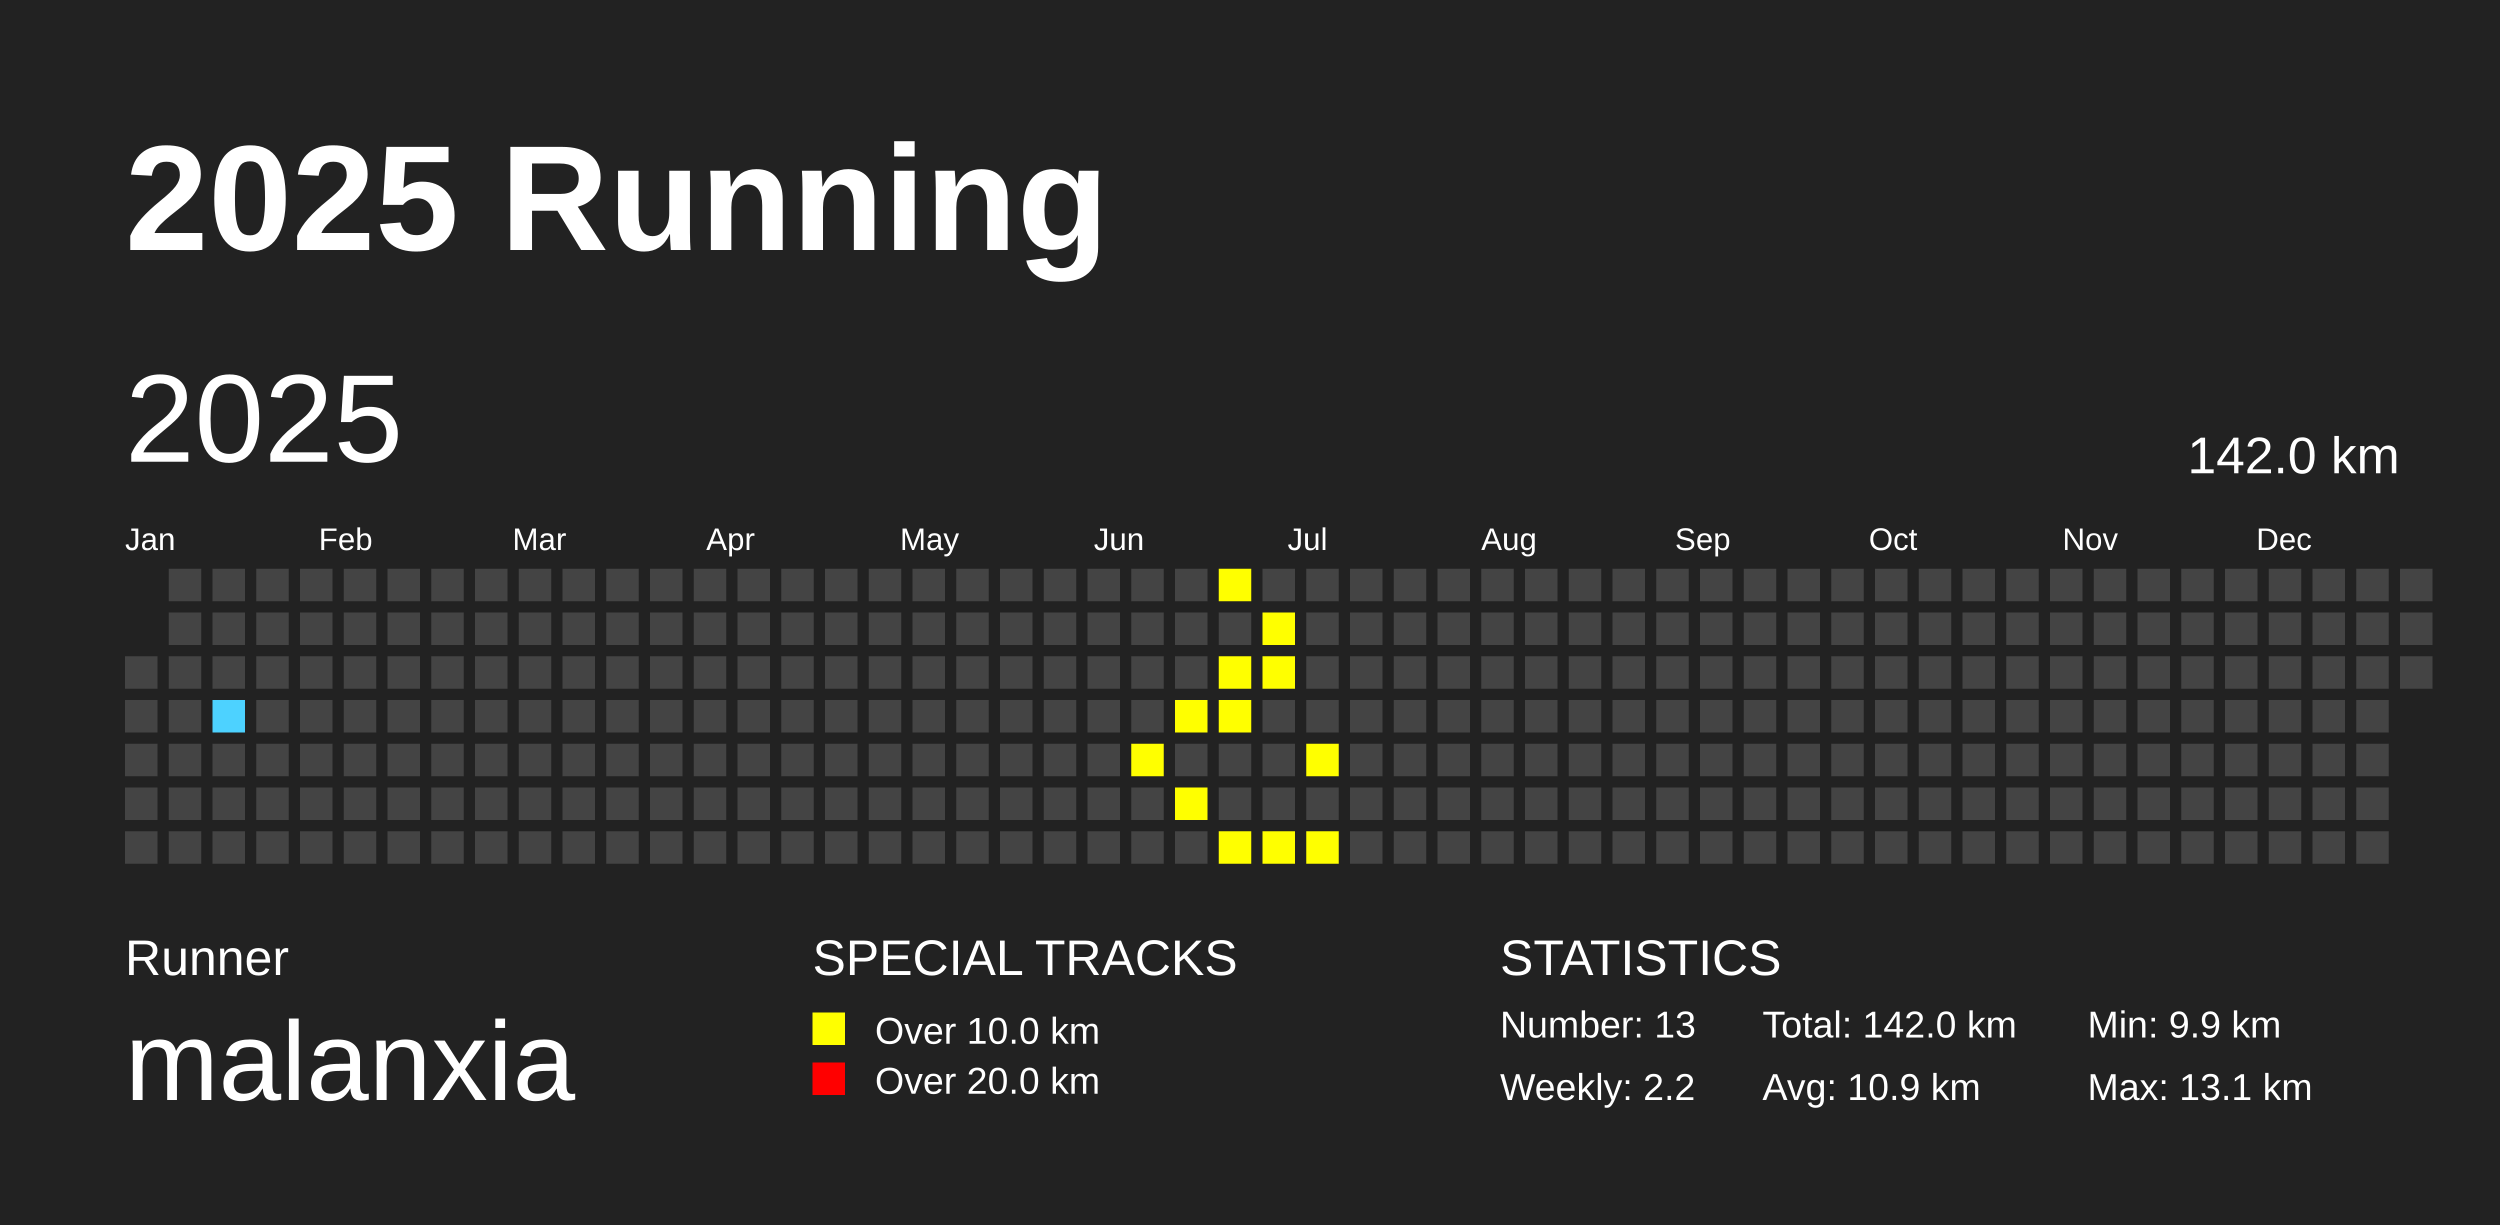
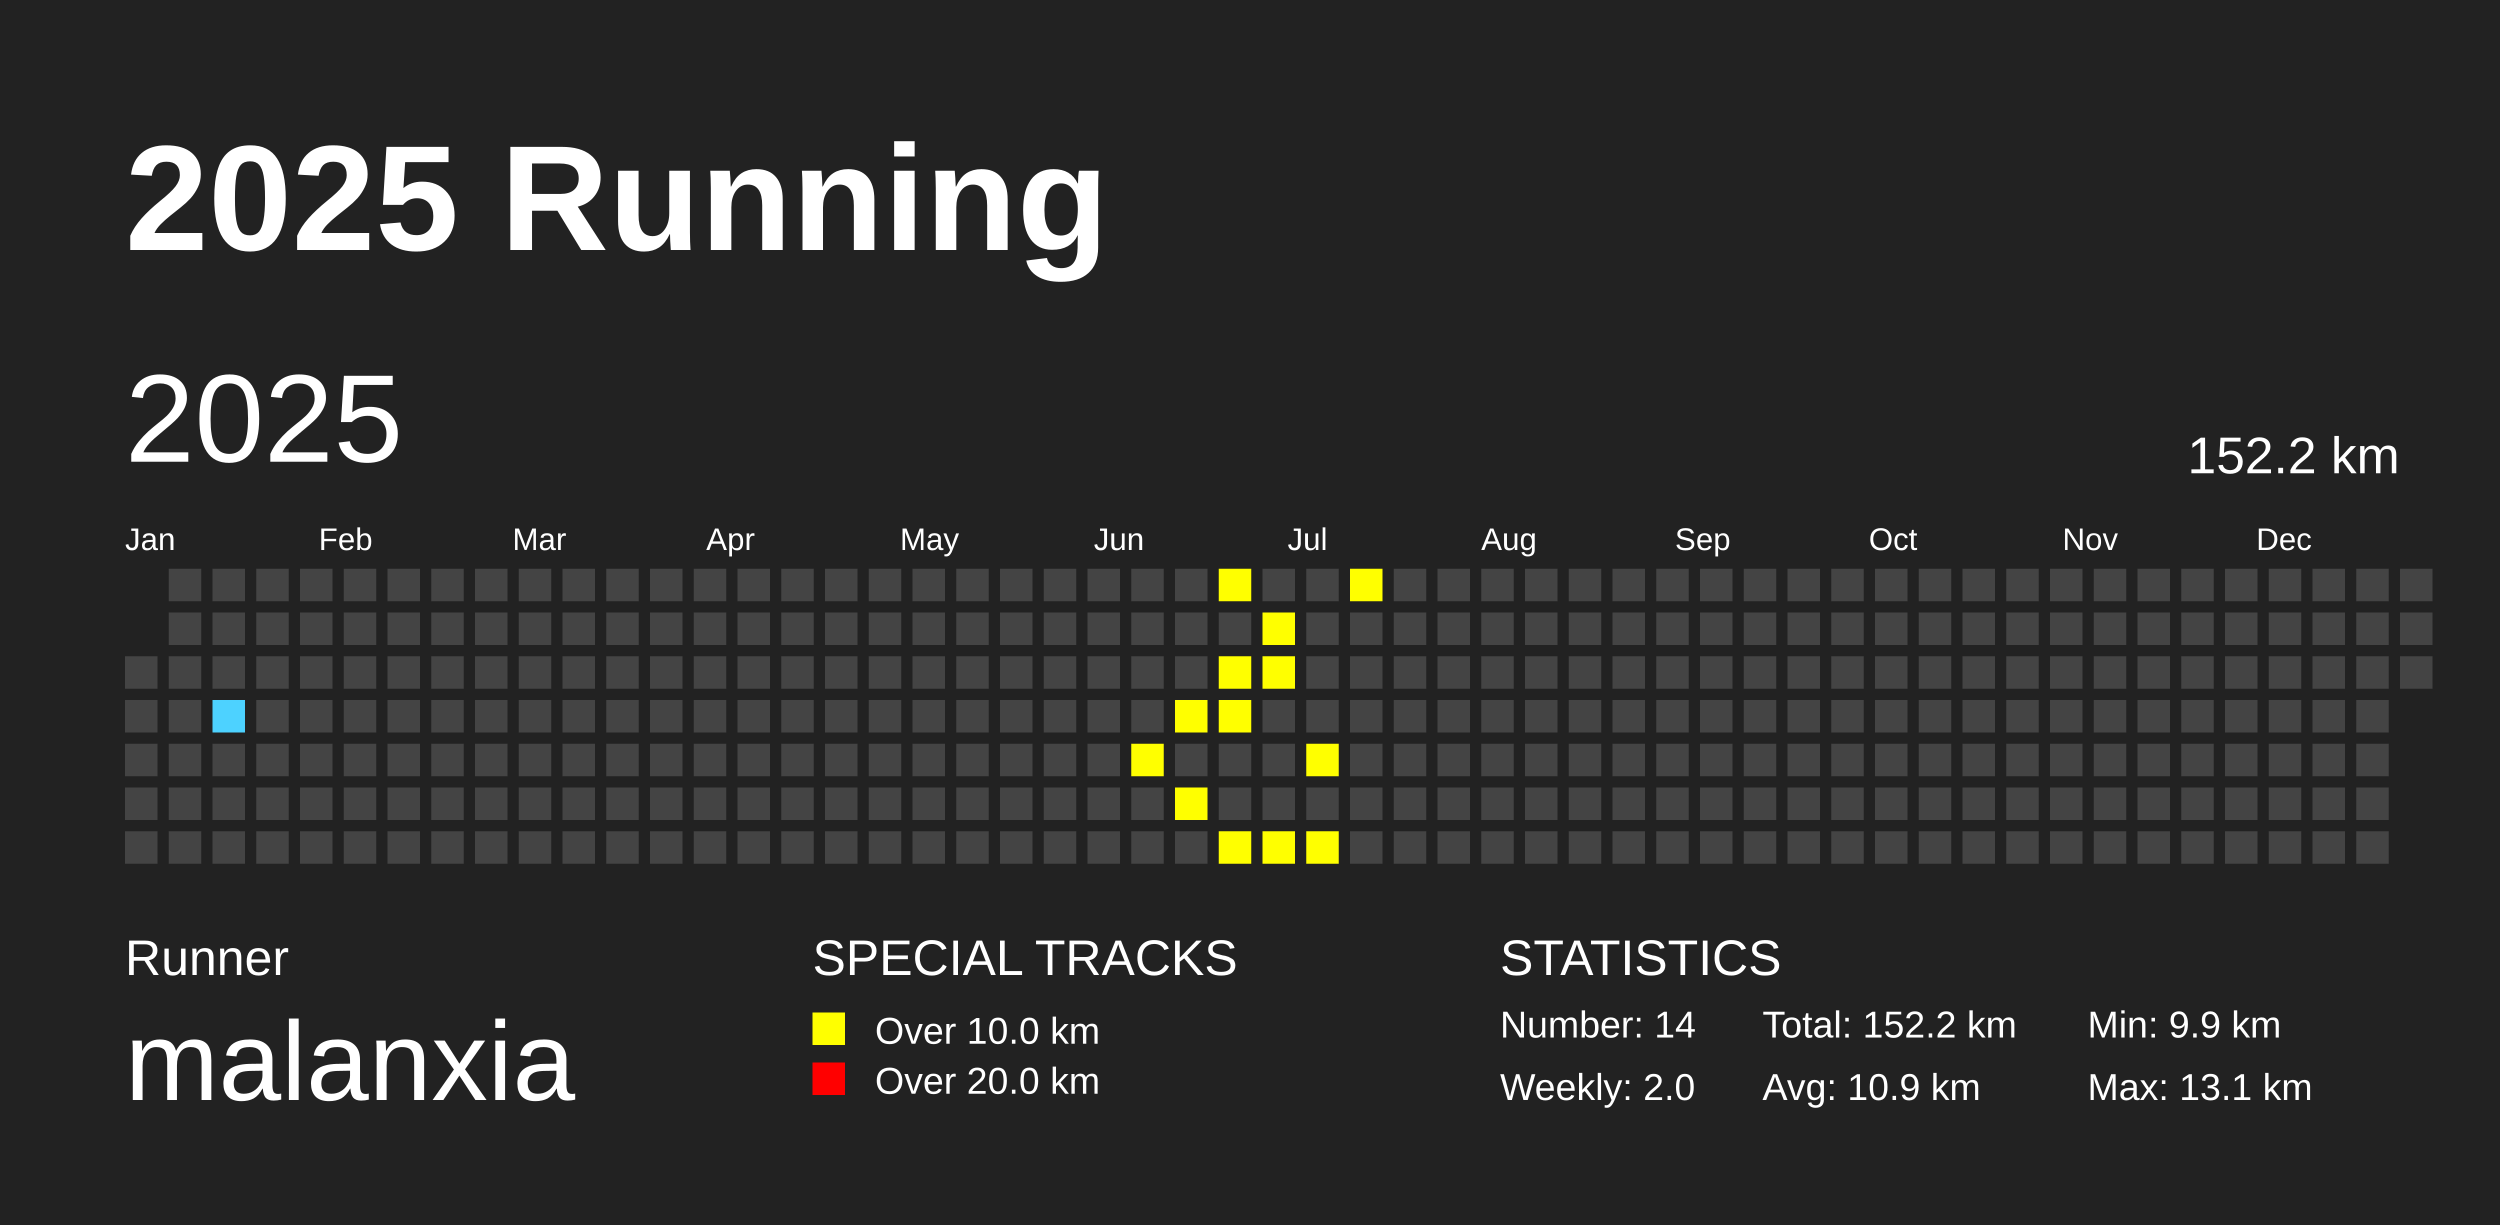
<svg xmlns="http://www.w3.org/2000/svg" baseProfile="full" height="98mm" version="1.1" viewBox="0,0,200,98" width="200mm">
  <defs />
  <rect fill="#222222" height="98" width="200" x="0" y="0" />
  <text fill="#FFFFFF" style="font-size:12px; font-family:Arial; font-weight:bold;" x="10" y="20">2025 Running</text>
  <text fill="#FFFFFF" style="font-size:4px; font-family:Arial" x="10" y="78">Runner</text>
  <text fill="#FFFFFF" style="font-size:9px; font-family:Arial" x="10" y="88">malanxia</text>
  <text fill="#FFFFFF" style="font-size:4px; font-family:Arial" x="65" y="78">SPECIAL TRACKS</text>
  <rect fill="yellow" height="2.6" width="2.6" x="65" y="81" />
  <text fill="#FFFFFF" style="font-size:3px; font-family:Arial" x="70" y="83.5">Over 10.0 km</text>
  <rect fill="red" height="2.6" width="2.6" x="65" y="85" />
  <text fill="#FFFFFF" style="font-size:3px; font-family:Arial" x="70" y="87.5">Over 20.0 km</text>
  <text fill="#FFFFFF" style="font-size:4px; font-family:Arial" x="120" y="78">STATISTICS</text>
-   <text fill="#FFFFFF" style="font-size:3px; font-family:Arial" x="120" y="83">Number: 13</text>
-   <text fill="#FFFFFF" style="font-size:3px; font-family:Arial" x="120" y="88">Weekly: 2.2</text>
-   <text fill="#FFFFFF" style="font-size:3px; font-family:Arial" x="141" y="83">Total: 142.0 km</text>
+   <text fill="#FFFFFF" style="font-size:3px; font-family:Arial" x="120" y="83">Number: 14</text>
+   <text fill="#FFFFFF" style="font-size:3px; font-family:Arial" x="120" y="88">Weekly: 2.0</text>
+   <text fill="#FFFFFF" style="font-size:3px; font-family:Arial" x="141" y="83">Total: 152.2 km</text>
  <text fill="#FFFFFF" style="font-size:3px; font-family:Arial" x="141" y="88">Avg: 10.9 km</text>
  <text fill="#FFFFFF" style="font-size:3px; font-family:Arial" x="167" y="83">Min: 9.9 km</text>
  <text fill="#FFFFFF" style="font-size:3px; font-family:Arial" x="167" y="88">Max: 13.1 km</text>
  <text dominant-baseline="hanging" fill="#FFFFFF" style="font-size:10.0px; font-family:Arial;" x="10" y="30">2025</text>
-   <text dominant-baseline="hanging" fill="#FFFFFF" style="font-size:4.125px; font-family:Arial;" x="175" y="35">142.0 km</text>
+   <text dominant-baseline="hanging" fill="#FFFFFF" style="font-size:4.125px; font-family:Arial;" x="175" y="35">152.2 km</text>
  <text fill="#FFFFFF" style="font-size:2.5px; font-family:Arial" x="10.0" y="44">Jan</text>
  <text fill="#FFFFFF" style="font-size:2.5px; font-family:Arial" x="25.5" y="44">Feb</text>
  <text fill="#FFFFFF" style="font-size:2.5px; font-family:Arial" x="41.0" y="44">Mar</text>
  <text fill="#FFFFFF" style="font-size:2.5px; font-family:Arial" x="56.5" y="44">Apr</text>
  <text fill="#FFFFFF" style="font-size:2.5px; font-family:Arial" x="72.0" y="44">May</text>
  <text fill="#FFFFFF" style="font-size:2.5px; font-family:Arial" x="87.5" y="44">Jun</text>
  <text fill="#FFFFFF" style="font-size:2.5px; font-family:Arial" x="103.0" y="44">Jul</text>
  <text fill="#FFFFFF" style="font-size:2.5px; font-family:Arial" x="118.5" y="44">Aug</text>
  <text fill="#FFFFFF" style="font-size:2.5px; font-family:Arial" x="134.0" y="44">Sep</text>
  <text fill="#FFFFFF" style="font-size:2.5px; font-family:Arial" x="149.5" y="44">Oct</text>
  <text fill="#FFFFFF" style="font-size:2.5px; font-family:Arial" x="165.0" y="44">Nov</text>
  <text fill="#FFFFFF" style="font-size:2.5px; font-family:Arial" x="180.5" y="44">Dec</text>
  <rect fill="#444444" height="2.6" width="2.6" x="10.0" y="52.5" />
  <rect fill="#444444" height="2.6" width="2.6" x="10.0" y="56.0" />
  <rect fill="#444444" height="2.6" width="2.6" x="10.0" y="59.5" />
  <rect fill="#444444" height="2.6" width="2.6" x="10.0" y="63.0" />
  <rect fill="#444444" height="2.6" width="2.6" x="10.0" y="66.5" />
  <rect fill="#444444" height="2.6" width="2.6" x="13.5" y="45.5" />
  <rect fill="#444444" height="2.6" width="2.6" x="13.5" y="49.0" />
  <rect fill="#444444" height="2.6" width="2.6" x="13.5" y="52.5" />
  <rect fill="#444444" height="2.6" width="2.6" x="13.5" y="56.0" />
  <rect fill="#444444" height="2.6" width="2.6" x="13.5" y="59.5" />
  <rect fill="#444444" height="2.6" width="2.6" x="13.5" y="63.0" />
  <rect fill="#444444" height="2.6" width="2.6" x="13.5" y="66.5" />
  <rect fill="#444444" height="2.6" width="2.6" x="17.0" y="45.5" />
  <rect fill="#444444" height="2.6" width="2.6" x="17.0" y="49.0" />
  <rect fill="#444444" height="2.6" width="2.6" x="17.0" y="52.5" />
  <rect fill="#4DD2FF" height="2.6" width="2.6" x="17.0" y="56.0" />
  <rect fill="#444444" height="2.6" width="2.6" x="17.0" y="59.5" />
  <rect fill="#444444" height="2.6" width="2.6" x="17.0" y="63.0" />
  <rect fill="#444444" height="2.6" width="2.6" x="17.0" y="66.5" />
  <rect fill="#444444" height="2.6" width="2.6" x="20.5" y="45.5" />
  <rect fill="#444444" height="2.6" width="2.6" x="20.5" y="49.0" />
  <rect fill="#444444" height="2.6" width="2.6" x="20.5" y="52.5" />
  <rect fill="#444444" height="2.6" width="2.6" x="20.5" y="56.0" />
  <rect fill="#444444" height="2.6" width="2.6" x="20.5" y="59.5" />
  <rect fill="#444444" height="2.6" width="2.6" x="20.5" y="63.0" />
  <rect fill="#444444" height="2.6" width="2.6" x="20.5" y="66.5" />
  <rect fill="#444444" height="2.6" width="2.6" x="24.0" y="45.5" />
  <rect fill="#444444" height="2.6" width="2.6" x="24.0" y="49.0" />
  <rect fill="#444444" height="2.6" width="2.6" x="24.0" y="52.5" />
  <rect fill="#444444" height="2.6" width="2.6" x="24.0" y="56.0" />
  <rect fill="#444444" height="2.6" width="2.6" x="24.0" y="59.5" />
  <rect fill="#444444" height="2.6" width="2.6" x="24.0" y="63.0" />
  <rect fill="#444444" height="2.6" width="2.6" x="24.0" y="66.5" />
  <rect fill="#444444" height="2.6" width="2.6" x="27.5" y="45.5" />
  <rect fill="#444444" height="2.6" width="2.6" x="27.5" y="49.0" />
  <rect fill="#444444" height="2.6" width="2.6" x="27.5" y="52.5" />
  <rect fill="#444444" height="2.6" width="2.6" x="27.5" y="56.0" />
  <rect fill="#444444" height="2.6" width="2.6" x="27.5" y="59.5" />
  <rect fill="#444444" height="2.6" width="2.6" x="27.5" y="63.0" />
  <rect fill="#444444" height="2.6" width="2.6" x="27.5" y="66.5" />
  <rect fill="#444444" height="2.6" width="2.6" x="31.0" y="45.5" />
  <rect fill="#444444" height="2.6" width="2.6" x="31.0" y="49.0" />
  <rect fill="#444444" height="2.6" width="2.6" x="31.0" y="52.5" />
  <rect fill="#444444" height="2.6" width="2.6" x="31.0" y="56.0" />
  <rect fill="#444444" height="2.6" width="2.6" x="31.0" y="59.5" />
  <rect fill="#444444" height="2.6" width="2.6" x="31.0" y="63.0" />
  <rect fill="#444444" height="2.6" width="2.6" x="31.0" y="66.5" />
  <rect fill="#444444" height="2.6" width="2.6" x="34.5" y="45.5" />
  <rect fill="#444444" height="2.6" width="2.6" x="34.5" y="49.0" />
  <rect fill="#444444" height="2.6" width="2.6" x="34.5" y="52.5" />
  <rect fill="#444444" height="2.6" width="2.6" x="34.5" y="56.0" />
  <rect fill="#444444" height="2.6" width="2.6" x="34.5" y="59.5" />
  <rect fill="#444444" height="2.6" width="2.6" x="34.5" y="63.0" />
  <rect fill="#444444" height="2.6" width="2.6" x="34.5" y="66.5" />
  <rect fill="#444444" height="2.6" width="2.6" x="38.0" y="45.5" />
  <rect fill="#444444" height="2.6" width="2.6" x="38.0" y="49.0" />
  <rect fill="#444444" height="2.6" width="2.6" x="38.0" y="52.5" />
  <rect fill="#444444" height="2.6" width="2.6" x="38.0" y="56.0" />
  <rect fill="#444444" height="2.6" width="2.6" x="38.0" y="59.5" />
  <rect fill="#444444" height="2.6" width="2.6" x="38.0" y="63.0" />
  <rect fill="#444444" height="2.6" width="2.6" x="38.0" y="66.5" />
  <rect fill="#444444" height="2.6" width="2.6" x="41.5" y="45.5" />
  <rect fill="#444444" height="2.6" width="2.6" x="41.5" y="49.0" />
  <rect fill="#444444" height="2.6" width="2.6" x="41.5" y="52.5" />
  <rect fill="#444444" height="2.6" width="2.6" x="41.5" y="56.0" />
  <rect fill="#444444" height="2.6" width="2.6" x="41.5" y="59.5" />
  <rect fill="#444444" height="2.6" width="2.6" x="41.5" y="63.0" />
  <rect fill="#444444" height="2.6" width="2.6" x="41.5" y="66.5" />
  <rect fill="#444444" height="2.6" width="2.6" x="45.0" y="45.5" />
  <rect fill="#444444" height="2.6" width="2.6" x="45.0" y="49.0" />
  <rect fill="#444444" height="2.6" width="2.6" x="45.0" y="52.5" />
  <rect fill="#444444" height="2.6" width="2.6" x="45.0" y="56.0" />
  <rect fill="#444444" height="2.6" width="2.6" x="45.0" y="59.5" />
  <rect fill="#444444" height="2.6" width="2.6" x="45.0" y="63.0" />
  <rect fill="#444444" height="2.6" width="2.6" x="45.0" y="66.5" />
  <rect fill="#444444" height="2.6" width="2.6" x="48.5" y="45.5" />
  <rect fill="#444444" height="2.6" width="2.6" x="48.5" y="49.0" />
  <rect fill="#444444" height="2.6" width="2.6" x="48.5" y="52.5" />
  <rect fill="#444444" height="2.6" width="2.6" x="48.5" y="56.0" />
  <rect fill="#444444" height="2.6" width="2.6" x="48.5" y="59.5" />
  <rect fill="#444444" height="2.6" width="2.6" x="48.5" y="63.0" />
  <rect fill="#444444" height="2.6" width="2.6" x="48.5" y="66.5" />
  <rect fill="#444444" height="2.6" width="2.6" x="52.0" y="45.5" />
  <rect fill="#444444" height="2.6" width="2.6" x="52.0" y="49.0" />
  <rect fill="#444444" height="2.6" width="2.6" x="52.0" y="52.5" />
  <rect fill="#444444" height="2.6" width="2.6" x="52.0" y="56.0" />
  <rect fill="#444444" height="2.6" width="2.6" x="52.0" y="59.5" />
  <rect fill="#444444" height="2.6" width="2.6" x="52.0" y="63.0" />
  <rect fill="#444444" height="2.6" width="2.6" x="52.0" y="66.5" />
  <rect fill="#444444" height="2.6" width="2.6" x="55.5" y="45.5" />
  <rect fill="#444444" height="2.6" width="2.6" x="55.5" y="49.0" />
  <rect fill="#444444" height="2.6" width="2.6" x="55.5" y="52.5" />
  <rect fill="#444444" height="2.6" width="2.6" x="55.5" y="56.0" />
  <rect fill="#444444" height="2.6" width="2.6" x="55.5" y="59.5" />
  <rect fill="#444444" height="2.6" width="2.6" x="55.5" y="63.0" />
  <rect fill="#444444" height="2.6" width="2.6" x="55.5" y="66.5" />
  <rect fill="#444444" height="2.6" width="2.6" x="59.0" y="45.5" />
  <rect fill="#444444" height="2.6" width="2.6" x="59.0" y="49.0" />
  <rect fill="#444444" height="2.6" width="2.6" x="59.0" y="52.5" />
  <rect fill="#444444" height="2.6" width="2.6" x="59.0" y="56.0" />
  <rect fill="#444444" height="2.6" width="2.6" x="59.0" y="59.5" />
  <rect fill="#444444" height="2.6" width="2.6" x="59.0" y="63.0" />
  <rect fill="#444444" height="2.6" width="2.6" x="59.0" y="66.5" />
  <rect fill="#444444" height="2.6" width="2.6" x="62.5" y="45.5" />
  <rect fill="#444444" height="2.6" width="2.6" x="62.5" y="49.0" />
  <rect fill="#444444" height="2.6" width="2.6" x="62.5" y="52.5" />
  <rect fill="#444444" height="2.6" width="2.6" x="62.5" y="56.0" />
  <rect fill="#444444" height="2.6" width="2.6" x="62.5" y="59.5" />
  <rect fill="#444444" height="2.6" width="2.6" x="62.5" y="63.0" />
  <rect fill="#444444" height="2.6" width="2.6" x="62.5" y="66.5" />
  <rect fill="#444444" height="2.6" width="2.6" x="66.0" y="45.5" />
  <rect fill="#444444" height="2.6" width="2.6" x="66.0" y="49.0" />
  <rect fill="#444444" height="2.6" width="2.6" x="66.0" y="52.5" />
  <rect fill="#444444" height="2.6" width="2.6" x="66.0" y="56.0" />
  <rect fill="#444444" height="2.6" width="2.6" x="66.0" y="59.5" />
  <rect fill="#444444" height="2.6" width="2.6" x="66.0" y="63.0" />
  <rect fill="#444444" height="2.6" width="2.6" x="66.0" y="66.5" />
  <rect fill="#444444" height="2.6" width="2.6" x="69.5" y="45.5" />
  <rect fill="#444444" height="2.6" width="2.6" x="69.5" y="49.0" />
  <rect fill="#444444" height="2.6" width="2.6" x="69.5" y="52.5" />
  <rect fill="#444444" height="2.6" width="2.6" x="69.5" y="56.0" />
  <rect fill="#444444" height="2.6" width="2.6" x="69.5" y="59.5" />
  <rect fill="#444444" height="2.6" width="2.6" x="69.5" y="63.0" />
  <rect fill="#444444" height="2.6" width="2.6" x="69.5" y="66.5" />
  <rect fill="#444444" height="2.6" width="2.6" x="73.0" y="45.5" />
  <rect fill="#444444" height="2.6" width="2.6" x="73.0" y="49.0" />
  <rect fill="#444444" height="2.6" width="2.6" x="73.0" y="52.5" />
  <rect fill="#444444" height="2.6" width="2.6" x="73.0" y="56.0" />
  <rect fill="#444444" height="2.6" width="2.6" x="73.0" y="59.5" />
  <rect fill="#444444" height="2.6" width="2.6" x="73.0" y="63.0" />
  <rect fill="#444444" height="2.6" width="2.6" x="73.0" y="66.5" />
  <rect fill="#444444" height="2.6" width="2.6" x="76.5" y="45.5" />
  <rect fill="#444444" height="2.6" width="2.6" x="76.5" y="49.0" />
  <rect fill="#444444" height="2.6" width="2.6" x="76.5" y="52.5" />
  <rect fill="#444444" height="2.6" width="2.6" x="76.5" y="56.0" />
  <rect fill="#444444" height="2.6" width="2.6" x="76.5" y="59.5" />
  <rect fill="#444444" height="2.6" width="2.6" x="76.5" y="63.0" />
  <rect fill="#444444" height="2.6" width="2.6" x="76.5" y="66.5" />
  <rect fill="#444444" height="2.6" width="2.6" x="80.0" y="45.5" />
  <rect fill="#444444" height="2.6" width="2.6" x="80.0" y="49.0" />
  <rect fill="#444444" height="2.6" width="2.6" x="80.0" y="52.5" />
  <rect fill="#444444" height="2.6" width="2.6" x="80.0" y="56.0" />
  <rect fill="#444444" height="2.6" width="2.6" x="80.0" y="59.5" />
  <rect fill="#444444" height="2.6" width="2.6" x="80.0" y="63.0" />
  <rect fill="#444444" height="2.6" width="2.6" x="80.0" y="66.5" />
  <rect fill="#444444" height="2.6" width="2.6" x="83.5" y="45.5" />
  <rect fill="#444444" height="2.6" width="2.6" x="83.5" y="49.0" />
  <rect fill="#444444" height="2.6" width="2.6" x="83.5" y="52.5" />
  <rect fill="#444444" height="2.6" width="2.6" x="83.5" y="56.0" />
  <rect fill="#444444" height="2.6" width="2.6" x="83.5" y="59.5" />
  <rect fill="#444444" height="2.6" width="2.6" x="83.5" y="63.0" />
  <rect fill="#444444" height="2.6" width="2.6" x="83.5" y="66.5" />
  <rect fill="#444444" height="2.6" width="2.6" x="87.0" y="45.5" />
  <rect fill="#444444" height="2.6" width="2.6" x="87.0" y="49.0" />
  <rect fill="#444444" height="2.6" width="2.6" x="87.0" y="52.5" />
  <rect fill="#444444" height="2.6" width="2.6" x="87.0" y="56.0" />
  <rect fill="#444444" height="2.6" width="2.6" x="87.0" y="59.5" />
  <rect fill="#444444" height="2.6" width="2.6" x="87.0" y="63.0" />
  <rect fill="#444444" height="2.6" width="2.6" x="87.0" y="66.5" />
  <rect fill="#444444" height="2.6" width="2.6" x="90.5" y="45.5" />
  <rect fill="#444444" height="2.6" width="2.6" x="90.5" y="49.0" />
  <rect fill="#444444" height="2.6" width="2.6" x="90.5" y="52.5" />
  <rect fill="#444444" height="2.6" width="2.6" x="90.5" y="56.0" />
  <rect fill="yellow" height="2.6" width="2.6" x="90.5" y="59.5" />
  <rect fill="#444444" height="2.6" width="2.6" x="90.5" y="63.0" />
  <rect fill="#444444" height="2.6" width="2.6" x="90.5" y="66.5" />
  <rect fill="#444444" height="2.6" width="2.6" x="94.0" y="45.5" />
  <rect fill="#444444" height="2.6" width="2.6" x="94.0" y="49.0" />
  <rect fill="#444444" height="2.6" width="2.6" x="94.0" y="52.5" />
  <rect fill="yellow" height="2.6" width="2.6" x="94.0" y="56.0" />
  <rect fill="#444444" height="2.6" width="2.6" x="94.0" y="59.5" />
  <rect fill="yellow" height="2.6" width="2.6" x="94.0" y="63.0" />
  <rect fill="#444444" height="2.6" width="2.6" x="94.0" y="66.5" />
  <rect fill="yellow" height="2.6" width="2.6" x="97.5" y="45.5" />
  <rect fill="#444444" height="2.6" width="2.6" x="97.5" y="49.0" />
  <rect fill="yellow" height="2.6" width="2.6" x="97.5" y="52.5" />
  <rect fill="yellow" height="2.6" width="2.6" x="97.5" y="56.0" />
  <rect fill="#444444" height="2.6" width="2.6" x="97.5" y="59.5" />
  <rect fill="#444444" height="2.6" width="2.6" x="97.5" y="63.0" />
  <rect fill="yellow" height="2.6" width="2.6" x="97.5" y="66.5" />
  <rect fill="#444444" height="2.6" width="2.6" x="101.0" y="45.5" />
  <rect fill="yellow" height="2.6" width="2.6" x="101.0" y="49.0" />
  <rect fill="yellow" height="2.6" width="2.6" x="101.0" y="52.5" />
  <rect fill="#444444" height="2.6" width="2.6" x="101.0" y="56.0" />
  <rect fill="#444444" height="2.6" width="2.6" x="101.0" y="59.5" />
  <rect fill="#444444" height="2.6" width="2.6" x="101.0" y="63.0" />
  <rect fill="yellow" height="2.6" width="2.6" x="101.0" y="66.5" />
  <rect fill="#444444" height="2.6" width="2.6" x="104.5" y="45.5" />
  <rect fill="#444444" height="2.6" width="2.6" x="104.5" y="49.0" />
  <rect fill="#444444" height="2.6" width="2.6" x="104.5" y="52.5" />
  <rect fill="#444444" height="2.6" width="2.6" x="104.5" y="56.0" />
  <rect fill="yellow" height="2.6" width="2.6" x="104.5" y="59.5" />
  <rect fill="#444444" height="2.6" width="2.6" x="104.5" y="63.0" />
  <rect fill="yellow" height="2.6" width="2.6" x="104.5" y="66.5" />
-   <rect fill="#444444" height="2.6" width="2.6" x="108.0" y="45.5" />
+   <rect fill="yellow" height="2.6" width="2.6" x="108.0" y="45.5" />
  <rect fill="#444444" height="2.6" width="2.6" x="108.0" y="49.0" />
  <rect fill="#444444" height="2.6" width="2.6" x="108.0" y="52.5" />
  <rect fill="#444444" height="2.6" width="2.6" x="108.0" y="56.0" />
  <rect fill="#444444" height="2.6" width="2.6" x="108.0" y="59.5" />
  <rect fill="#444444" height="2.6" width="2.6" x="108.0" y="63.0" />
  <rect fill="#444444" height="2.6" width="2.6" x="108.0" y="66.5" />
  <rect fill="#444444" height="2.6" width="2.6" x="111.5" y="45.5" />
  <rect fill="#444444" height="2.6" width="2.6" x="111.5" y="49.0" />
  <rect fill="#444444" height="2.6" width="2.6" x="111.5" y="52.5" />
  <rect fill="#444444" height="2.6" width="2.6" x="111.5" y="56.0" />
  <rect fill="#444444" height="2.6" width="2.6" x="111.5" y="59.5" />
  <rect fill="#444444" height="2.6" width="2.6" x="111.5" y="63.0" />
  <rect fill="#444444" height="2.6" width="2.6" x="111.5" y="66.5" />
  <rect fill="#444444" height="2.6" width="2.6" x="115.0" y="45.5" />
  <rect fill="#444444" height="2.6" width="2.6" x="115.0" y="49.0" />
  <rect fill="#444444" height="2.6" width="2.6" x="115.0" y="52.5" />
  <rect fill="#444444" height="2.6" width="2.6" x="115.0" y="56.0" />
  <rect fill="#444444" height="2.6" width="2.6" x="115.0" y="59.5" />
  <rect fill="#444444" height="2.6" width="2.6" x="115.0" y="63.0" />
  <rect fill="#444444" height="2.6" width="2.6" x="115.0" y="66.5" />
  <rect fill="#444444" height="2.6" width="2.6" x="118.5" y="45.5" />
  <rect fill="#444444" height="2.6" width="2.6" x="118.5" y="49.0" />
  <rect fill="#444444" height="2.6" width="2.6" x="118.5" y="52.5" />
  <rect fill="#444444" height="2.6" width="2.6" x="118.5" y="56.0" />
  <rect fill="#444444" height="2.6" width="2.6" x="118.5" y="59.5" />
  <rect fill="#444444" height="2.6" width="2.6" x="118.5" y="63.0" />
  <rect fill="#444444" height="2.6" width="2.6" x="118.5" y="66.5" />
  <rect fill="#444444" height="2.6" width="2.6" x="122.0" y="45.5" />
  <rect fill="#444444" height="2.6" width="2.6" x="122.0" y="49.0" />
  <rect fill="#444444" height="2.6" width="2.6" x="122.0" y="52.5" />
  <rect fill="#444444" height="2.6" width="2.6" x="122.0" y="56.0" />
  <rect fill="#444444" height="2.6" width="2.6" x="122.0" y="59.5" />
  <rect fill="#444444" height="2.6" width="2.6" x="122.0" y="63.0" />
  <rect fill="#444444" height="2.6" width="2.6" x="122.0" y="66.5" />
  <rect fill="#444444" height="2.6" width="2.6" x="125.5" y="45.5" />
  <rect fill="#444444" height="2.6" width="2.6" x="125.5" y="49.0" />
  <rect fill="#444444" height="2.6" width="2.6" x="125.5" y="52.5" />
  <rect fill="#444444" height="2.6" width="2.6" x="125.5" y="56.0" />
  <rect fill="#444444" height="2.6" width="2.6" x="125.5" y="59.5" />
  <rect fill="#444444" height="2.6" width="2.6" x="125.5" y="63.0" />
  <rect fill="#444444" height="2.6" width="2.6" x="125.5" y="66.5" />
  <rect fill="#444444" height="2.6" width="2.6" x="129.0" y="45.5" />
  <rect fill="#444444" height="2.6" width="2.6" x="129.0" y="49.0" />
  <rect fill="#444444" height="2.6" width="2.6" x="129.0" y="52.5" />
  <rect fill="#444444" height="2.6" width="2.6" x="129.0" y="56.0" />
  <rect fill="#444444" height="2.6" width="2.6" x="129.0" y="59.5" />
  <rect fill="#444444" height="2.6" width="2.6" x="129.0" y="63.0" />
  <rect fill="#444444" height="2.6" width="2.6" x="129.0" y="66.5" />
  <rect fill="#444444" height="2.6" width="2.6" x="132.5" y="45.5" />
  <rect fill="#444444" height="2.6" width="2.6" x="132.5" y="49.0" />
  <rect fill="#444444" height="2.6" width="2.6" x="132.5" y="52.5" />
  <rect fill="#444444" height="2.6" width="2.6" x="132.5" y="56.0" />
  <rect fill="#444444" height="2.6" width="2.6" x="132.5" y="59.5" />
  <rect fill="#444444" height="2.6" width="2.6" x="132.5" y="63.0" />
  <rect fill="#444444" height="2.6" width="2.6" x="132.5" y="66.5" />
  <rect fill="#444444" height="2.6" width="2.6" x="136.0" y="45.5" />
  <rect fill="#444444" height="2.6" width="2.6" x="136.0" y="49.0" />
  <rect fill="#444444" height="2.6" width="2.6" x="136.0" y="52.5" />
  <rect fill="#444444" height="2.6" width="2.6" x="136.0" y="56.0" />
  <rect fill="#444444" height="2.6" width="2.6" x="136.0" y="59.5" />
  <rect fill="#444444" height="2.6" width="2.6" x="136.0" y="63.0" />
  <rect fill="#444444" height="2.6" width="2.6" x="136.0" y="66.5" />
  <rect fill="#444444" height="2.6" width="2.6" x="139.5" y="45.5" />
  <rect fill="#444444" height="2.6" width="2.6" x="139.5" y="49.0" />
  <rect fill="#444444" height="2.6" width="2.6" x="139.5" y="52.5" />
  <rect fill="#444444" height="2.6" width="2.6" x="139.5" y="56.0" />
  <rect fill="#444444" height="2.6" width="2.6" x="139.5" y="59.5" />
  <rect fill="#444444" height="2.6" width="2.6" x="139.5" y="63.0" />
  <rect fill="#444444" height="2.6" width="2.6" x="139.5" y="66.5" />
  <rect fill="#444444" height="2.6" width="2.6" x="143.0" y="45.5" />
  <rect fill="#444444" height="2.6" width="2.6" x="143.0" y="49.0" />
  <rect fill="#444444" height="2.6" width="2.6" x="143.0" y="52.5" />
  <rect fill="#444444" height="2.6" width="2.6" x="143.0" y="56.0" />
  <rect fill="#444444" height="2.6" width="2.6" x="143.0" y="59.5" />
  <rect fill="#444444" height="2.6" width="2.6" x="143.0" y="63.0" />
  <rect fill="#444444" height="2.6" width="2.6" x="143.0" y="66.5" />
  <rect fill="#444444" height="2.6" width="2.6" x="146.5" y="45.5" />
  <rect fill="#444444" height="2.6" width="2.6" x="146.5" y="49.0" />
  <rect fill="#444444" height="2.6" width="2.6" x="146.5" y="52.5" />
  <rect fill="#444444" height="2.6" width="2.6" x="146.5" y="56.0" />
  <rect fill="#444444" height="2.6" width="2.6" x="146.5" y="59.5" />
  <rect fill="#444444" height="2.6" width="2.6" x="146.5" y="63.0" />
  <rect fill="#444444" height="2.6" width="2.6" x="146.5" y="66.5" />
  <rect fill="#444444" height="2.6" width="2.6" x="150.0" y="45.5" />
  <rect fill="#444444" height="2.6" width="2.6" x="150.0" y="49.0" />
  <rect fill="#444444" height="2.6" width="2.6" x="150.0" y="52.5" />
  <rect fill="#444444" height="2.6" width="2.6" x="150.0" y="56.0" />
  <rect fill="#444444" height="2.6" width="2.6" x="150.0" y="59.5" />
  <rect fill="#444444" height="2.6" width="2.6" x="150.0" y="63.0" />
  <rect fill="#444444" height="2.6" width="2.6" x="150.0" y="66.5" />
  <rect fill="#444444" height="2.6" width="2.6" x="153.5" y="45.5" />
  <rect fill="#444444" height="2.6" width="2.6" x="153.5" y="49.0" />
  <rect fill="#444444" height="2.6" width="2.6" x="153.5" y="52.5" />
  <rect fill="#444444" height="2.6" width="2.6" x="153.5" y="56.0" />
  <rect fill="#444444" height="2.6" width="2.6" x="153.5" y="59.5" />
  <rect fill="#444444" height="2.6" width="2.6" x="153.5" y="63.0" />
  <rect fill="#444444" height="2.6" width="2.6" x="153.5" y="66.5" />
  <rect fill="#444444" height="2.6" width="2.6" x="157.0" y="45.5" />
  <rect fill="#444444" height="2.6" width="2.6" x="157.0" y="49.0" />
  <rect fill="#444444" height="2.6" width="2.6" x="157.0" y="52.5" />
  <rect fill="#444444" height="2.6" width="2.6" x="157.0" y="56.0" />
  <rect fill="#444444" height="2.6" width="2.6" x="157.0" y="59.5" />
  <rect fill="#444444" height="2.6" width="2.6" x="157.0" y="63.0" />
  <rect fill="#444444" height="2.6" width="2.6" x="157.0" y="66.5" />
  <rect fill="#444444" height="2.6" width="2.6" x="160.5" y="45.5" />
  <rect fill="#444444" height="2.6" width="2.6" x="160.5" y="49.0" />
  <rect fill="#444444" height="2.6" width="2.6" x="160.5" y="52.5" />
  <rect fill="#444444" height="2.6" width="2.6" x="160.5" y="56.0" />
  <rect fill="#444444" height="2.6" width="2.6" x="160.5" y="59.5" />
  <rect fill="#444444" height="2.6" width="2.6" x="160.5" y="63.0" />
  <rect fill="#444444" height="2.6" width="2.6" x="160.5" y="66.5" />
  <rect fill="#444444" height="2.6" width="2.6" x="164.0" y="45.5" />
  <rect fill="#444444" height="2.6" width="2.6" x="164.0" y="49.0" />
  <rect fill="#444444" height="2.6" width="2.6" x="164.0" y="52.5" />
  <rect fill="#444444" height="2.6" width="2.6" x="164.0" y="56.0" />
  <rect fill="#444444" height="2.6" width="2.6" x="164.0" y="59.5" />
  <rect fill="#444444" height="2.6" width="2.6" x="164.0" y="63.0" />
  <rect fill="#444444" height="2.6" width="2.6" x="164.0" y="66.5" />
  <rect fill="#444444" height="2.6" width="2.6" x="167.5" y="45.5" />
  <rect fill="#444444" height="2.6" width="2.6" x="167.5" y="49.0" />
  <rect fill="#444444" height="2.6" width="2.6" x="167.5" y="52.5" />
  <rect fill="#444444" height="2.6" width="2.6" x="167.5" y="56.0" />
  <rect fill="#444444" height="2.6" width="2.6" x="167.5" y="59.5" />
  <rect fill="#444444" height="2.6" width="2.6" x="167.5" y="63.0" />
  <rect fill="#444444" height="2.6" width="2.6" x="167.5" y="66.5" />
  <rect fill="#444444" height="2.6" width="2.6" x="171.0" y="45.5" />
  <rect fill="#444444" height="2.6" width="2.6" x="171.0" y="49.0" />
  <rect fill="#444444" height="2.6" width="2.6" x="171.0" y="52.5" />
  <rect fill="#444444" height="2.6" width="2.6" x="171.0" y="56.0" />
  <rect fill="#444444" height="2.6" width="2.6" x="171.0" y="59.5" />
  <rect fill="#444444" height="2.6" width="2.6" x="171.0" y="63.0" />
  <rect fill="#444444" height="2.6" width="2.6" x="171.0" y="66.5" />
  <rect fill="#444444" height="2.6" width="2.6" x="174.5" y="45.5" />
  <rect fill="#444444" height="2.6" width="2.6" x="174.5" y="49.0" />
  <rect fill="#444444" height="2.6" width="2.6" x="174.5" y="52.5" />
  <rect fill="#444444" height="2.6" width="2.6" x="174.5" y="56.0" />
  <rect fill="#444444" height="2.6" width="2.6" x="174.5" y="59.5" />
  <rect fill="#444444" height="2.6" width="2.6" x="174.5" y="63.0" />
  <rect fill="#444444" height="2.6" width="2.6" x="174.5" y="66.5" />
  <rect fill="#444444" height="2.6" width="2.6" x="178.0" y="45.5" />
  <rect fill="#444444" height="2.6" width="2.6" x="178.0" y="49.0" />
  <rect fill="#444444" height="2.6" width="2.6" x="178.0" y="52.5" />
  <rect fill="#444444" height="2.6" width="2.6" x="178.0" y="56.0" />
  <rect fill="#444444" height="2.6" width="2.6" x="178.0" y="59.5" />
  <rect fill="#444444" height="2.6" width="2.6" x="178.0" y="63.0" />
  <rect fill="#444444" height="2.6" width="2.6" x="178.0" y="66.5" />
  <rect fill="#444444" height="2.6" width="2.6" x="181.5" y="45.5" />
  <rect fill="#444444" height="2.6" width="2.6" x="181.5" y="49.0" />
  <rect fill="#444444" height="2.6" width="2.6" x="181.5" y="52.5" />
  <rect fill="#444444" height="2.6" width="2.6" x="181.5" y="56.0" />
  <rect fill="#444444" height="2.6" width="2.6" x="181.5" y="59.5" />
  <rect fill="#444444" height="2.6" width="2.6" x="181.5" y="63.0" />
  <rect fill="#444444" height="2.6" width="2.6" x="181.5" y="66.5" />
  <rect fill="#444444" height="2.6" width="2.6" x="185.0" y="45.5" />
  <rect fill="#444444" height="2.6" width="2.6" x="185.0" y="49.0" />
  <rect fill="#444444" height="2.6" width="2.6" x="185.0" y="52.5" />
  <rect fill="#444444" height="2.6" width="2.6" x="185.0" y="56.0" />
  <rect fill="#444444" height="2.6" width="2.6" x="185.0" y="59.5" />
  <rect fill="#444444" height="2.6" width="2.6" x="185.0" y="63.0" />
  <rect fill="#444444" height="2.6" width="2.6" x="185.0" y="66.5" />
  <rect fill="#444444" height="2.6" width="2.6" x="188.5" y="45.5" />
  <rect fill="#444444" height="2.6" width="2.6" x="188.5" y="49.0" />
  <rect fill="#444444" height="2.6" width="2.6" x="188.5" y="52.5" />
  <rect fill="#444444" height="2.6" width="2.6" x="188.5" y="56.0" />
  <rect fill="#444444" height="2.6" width="2.6" x="188.5" y="59.5" />
  <rect fill="#444444" height="2.6" width="2.6" x="188.5" y="63.0" />
  <rect fill="#444444" height="2.6" width="2.6" x="188.5" y="66.5" />
  <rect fill="#444444" height="2.6" width="2.6" x="192.0" y="45.5" />
  <rect fill="#444444" height="2.6" width="2.6" x="192.0" y="49.0" />
  <rect fill="#444444" height="2.6" width="2.6" x="192.0" y="52.5" />
</svg>
